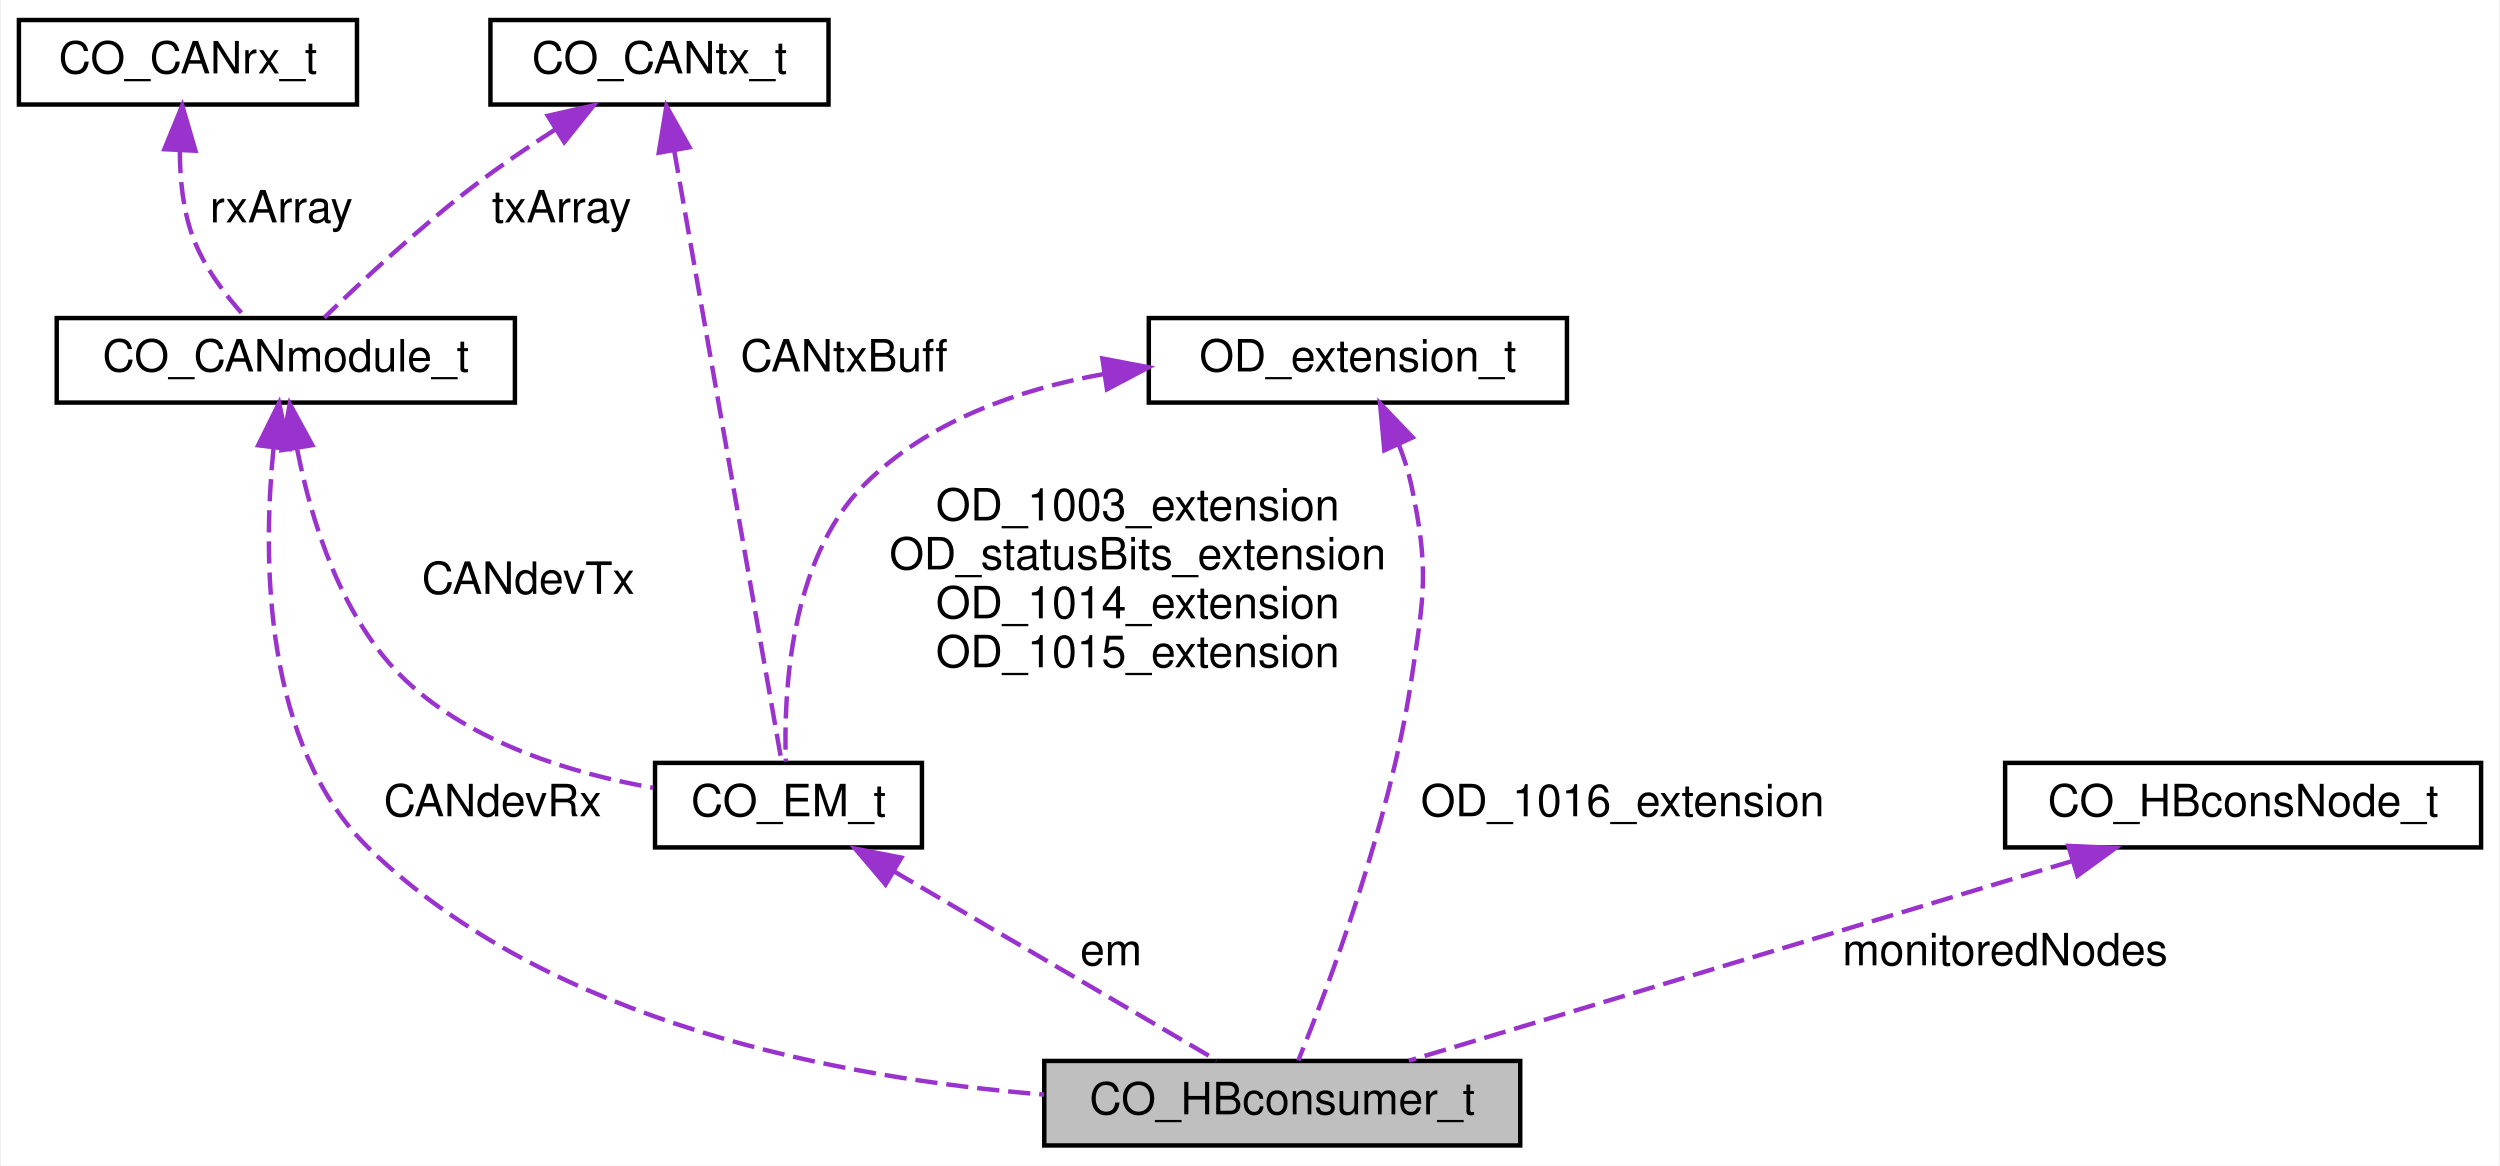
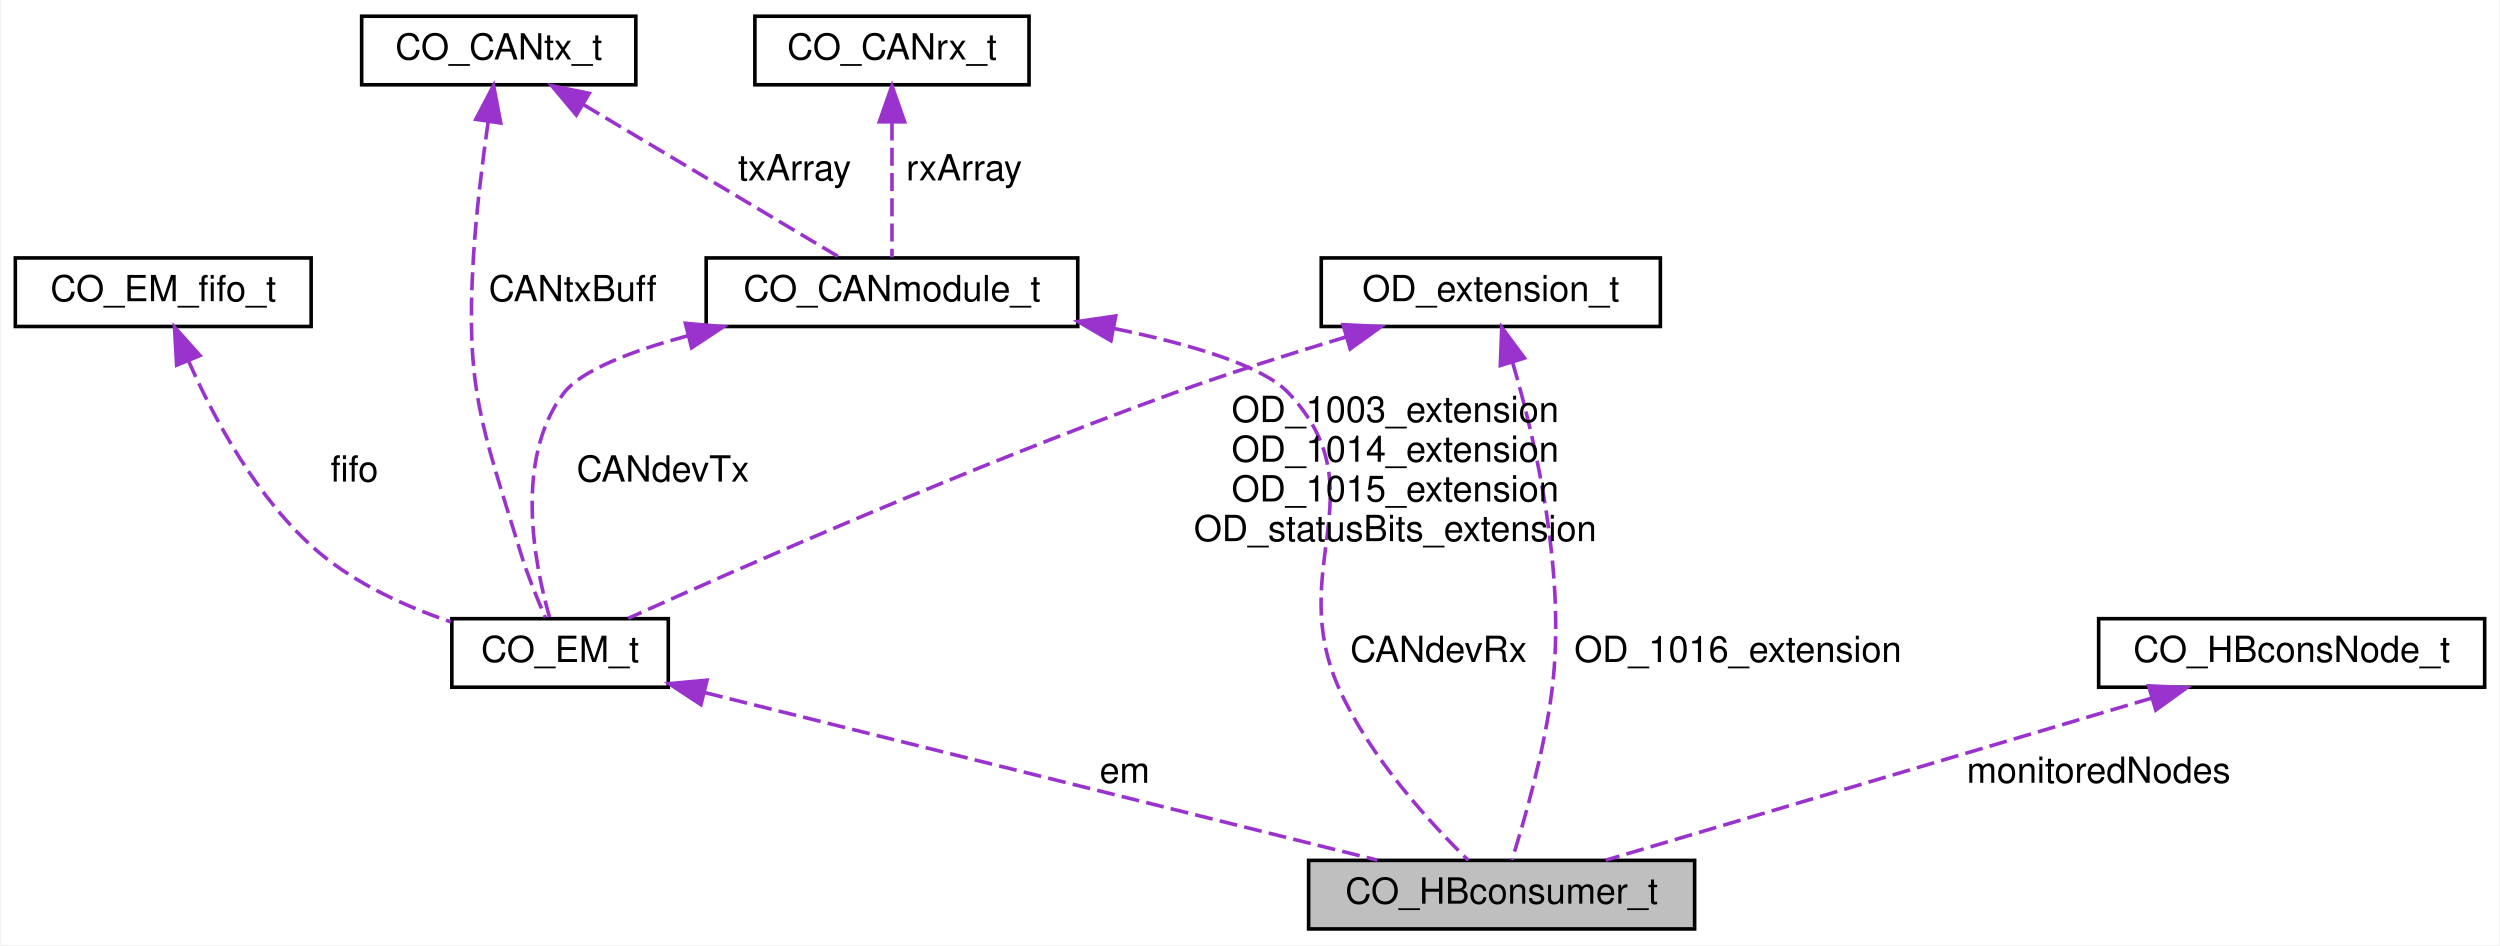
- <svg xmlns="http://www.w3.org/2000/svg" xmlns:xlink="http://www.w3.org/1999/xlink" width="562pt" height="262pt" viewBox="0.00 0.00 561.50 262.00">
+ <svg xmlns="http://www.w3.org/2000/svg" xmlns:xlink="http://www.w3.org/1999/xlink" width="693pt" height="262pt" viewBox="0.00 0.00 692.50 262.00">
  <g id="graph0" class="graph" transform="scale(1 1) rotate(0) translate(4 258)">
-     <polygon fill="white" stroke="transparent" points="-4,4 -4,-258 557.5,-258 557.5,4 -4,4" />
+     <polygon fill="white" stroke="transparent" points="-4,4 -4,-258 688.5,-258 688.5,4 -4,4" />
    <g id="node1" class="node">
      <g id="a_node1">
        <a xlink:title="Heartbeat consumer object.">
-           <polygon fill="#bfbfbf" stroke="black" points="230.5,-0.5 230.5,-19.5 337.5,-19.5 337.5,-0.5 230.5,-0.5" />
-           <text text-anchor="middle" x="284" y="-7.5" font-family="Helvetica,sans-Serif" font-size="10.00">CO_HBconsumer_t</text>
+           <polygon fill="#bfbfbf" stroke="black" points="358.5,-0.5 358.5,-19.5 465.5,-19.5 465.5,-0.5 358.5,-0.5" />
+           <text text-anchor="middle" x="412" y="-7.5" font-family="Helvetica,sans-Serif" font-size="10.00">CO_HBconsumer_t</text>
        </a>
      </g>
    </g>
    <g id="node2" class="node">
      <g id="a_node2">
        <a xlink:href="structCO__EM__t.html" target="_top" xlink:title="Emergency object.">
-           <polygon fill="white" stroke="black" points="143,-67.5 143,-86.5 203,-86.5 203,-67.5 143,-67.5" />
-           <text text-anchor="middle" x="173" y="-74.5" font-family="Helvetica,sans-Serif" font-size="10.00">CO_EM_t</text>
+           <polygon fill="white" stroke="black" points="121,-67.5 121,-86.5 181,-86.5 181,-67.5 121,-67.5" />
+           <text text-anchor="middle" x="151" y="-74.5" font-family="Helvetica,sans-Serif" font-size="10.00">CO_EM_t</text>
        </a>
      </g>
    </g>
    <g id="edge1" class="edge">
-       <path fill="none" stroke="#9a32cd" stroke-dasharray="5,2" d="M196.71,-62.12C218.7,-49.24 250.74,-30.48 269.27,-19.63" />
-       <polygon fill="#9a32cd" stroke="#9a32cd" points="194.83,-59.16 187.97,-67.23 198.37,-65.2 194.83,-59.16" />
-       <text text-anchor="middle" x="245.5" y="-41" font-family="Helvetica,sans-Serif" font-size="10.00"> em</text>
+       <path fill="none" stroke="#9a32cd" stroke-dasharray="5,2" d="M191.2,-65.99C242.23,-53.28 329.41,-31.57 377.54,-19.58" />
+       <polygon fill="#9a32cd" stroke="#9a32cd" points="190.05,-62.67 181.19,-68.48 191.74,-69.46 190.05,-62.67" />
+       <text text-anchor="middle" x="307.5" y="-41" font-family="Helvetica,sans-Serif" font-size="10.00"> em</text>
    </g>
    <g id="node3" class="node">
      <g id="a_node3">
-         <a xlink:href="structCO__CANtx__t.html" target="_top" xlink:title="Configuration object for CAN transmit message for specific CANopenNode Object.">
-           <polygon fill="white" stroke="black" points="106,-234.5 106,-253.5 182,-253.5 182,-234.5 106,-234.5" />
-           <text text-anchor="middle" x="144" y="-241.5" font-family="Helvetica,sans-Serif" font-size="10.00">CO_CANtx_t</text>
+         <a xlink:href="structCO__EM__fifo__t.html" target="_top" xlink:title="Fifo buffer for emergency producer and error history.">
+           <polygon fill="white" stroke="black" points="0,-167.5 0,-186.5 82,-186.5 82,-167.5 0,-167.5" />
+           <text text-anchor="middle" x="41" y="-174.5" font-family="Helvetica,sans-Serif" font-size="10.00">CO_EM_fifo_t</text>
        </a>
      </g>
    </g>
    <g id="edge2" class="edge">
-       <path fill="none" stroke="#9a32cd" stroke-dasharray="5,2" d="M147.33,-224.04C153.62,-188.25 167.02,-112.03 171.5,-86.52" />
-       <polygon fill="#9a32cd" stroke="#9a32cd" points="143.84,-223.67 145.56,-234.13 150.74,-224.89 143.84,-223.67" />
-       <text text-anchor="middle" x="185.5" y="-174.5" font-family="Helvetica,sans-Serif" font-size="10.00"> CANtxBuff</text>
+       <path fill="none" stroke="#9a32cd" stroke-dasharray="5,2" d="M47.96,-158.08C54.93,-142.21 67.07,-119.4 84,-105 94.51,-96.06 108.36,-89.82 120.73,-85.61" />
+       <polygon fill="#9a32cd" stroke="#9a32cd" points="44.71,-156.77 44.12,-167.35 51.18,-159.45 44.71,-156.77" />
+       <text text-anchor="middle" x="94" y="-124.5" font-family="Helvetica,sans-Serif" font-size="10.00"> fifo</text>
    </g>
    <g id="node4" class="node">
      <g id="a_node4">
-         <a xlink:href="structCO__CANmodule__t.html" target="_top" xlink:title="Complete CAN module object.">
-           <polygon fill="white" stroke="black" points="8.5,-167.5 8.5,-186.5 111.5,-186.5 111.5,-167.5 8.5,-167.5" />
-           <text text-anchor="middle" x="60" y="-174.5" font-family="Helvetica,sans-Serif" font-size="10.00">CO_CANmodule_t</text>
+         <a xlink:href="structCO__CANtx__t.html" target="_top" xlink:title="Configuration object for CAN transmit message for specific CANopenNode Object.">
+           <polygon fill="white" stroke="black" points="96,-234.5 96,-253.5 172,-253.5 172,-234.5 96,-234.5" />
+           <text text-anchor="middle" x="134" y="-241.5" font-family="Helvetica,sans-Serif" font-size="10.00">CO_CANtx_t</text>
        </a>
      </g>
    </g>
-     <g id="edge4" class="edge">
-       <path fill="none" stroke="#9a32cd" stroke-dasharray="5,2" d="M120.57,-228.9C114.39,-224.92 107.83,-220.46 102,-216 89.82,-206.68 76.89,-194.6 68.64,-186.6" />
-       <polygon fill="#9a32cd" stroke="#9a32cd" points="118.89,-231.97 129.22,-234.32 122.6,-226.04 118.89,-231.97" />
-       <text text-anchor="middle" x="122" y="-208" font-family="Helvetica,sans-Serif" font-size="10.00"> txArray</text>
-     </g>
-     <g id="edge7" class="edge">
-       <path fill="none" stroke="#9a32cd" stroke-dasharray="5,2" d="M57.24,-157.27C54.79,-132.8 54.73,-90.33 79,-67 119.56,-28 184.54,-15.6 230.46,-11.94" />
-       <polygon fill="#9a32cd" stroke="#9a32cd" points="53.79,-157.9 58.49,-167.39 60.73,-157.04 53.79,-157.9" />
-       <text text-anchor="middle" x="106.5" y="-74.5" font-family="Helvetica,sans-Serif" font-size="10.00"> CANdevRx</text>
-     </g>
    <g id="edge3" class="edge">
-       <path fill="none" stroke="#9a32cd" stroke-dasharray="5,2" d="M62.57,-156.95C65.69,-140.99 72.48,-118.68 87,-105 102.03,-90.83 124.43,-84.1 142.6,-80.9" />
-       <polygon fill="#9a32cd" stroke="#9a32cd" points="59.05,-156.8 60.88,-167.23 65.96,-157.93 59.05,-156.8" />
-       <text text-anchor="middle" x="114.5" y="-124.5" font-family="Helvetica,sans-Serif" font-size="10.00"> CANdevTx</text>
+       <path fill="none" stroke="#9a32cd" stroke-dasharray="5,2" d="M131.07,-224.3C129.52,-213.44 127.78,-199.48 127,-187 124.71,-150.17 129.21,-140.29 140,-105 141.89,-98.8 144.64,-92.05 146.92,-86.85" />
+       <polygon fill="#9a32cd" stroke="#9a32cd" points="127.63,-224.93 132.57,-234.3 134.55,-223.89 127.63,-224.93" />
+       <text text-anchor="middle" x="154.5" y="-174.5" font-family="Helvetica,sans-Serif" font-size="10.00"> CANtxBuff</text>
    </g>
    <g id="node5" class="node">
      <g id="a_node5">
-         <a xlink:href="structCO__CANrx__t.html" target="_top" xlink:title="Configuration object for CAN received message for specific CANopenNode Object.">
-           <polygon fill="white" stroke="black" points="0,-234.5 0,-253.5 76,-253.5 76,-234.5 0,-234.5" />
-           <text text-anchor="middle" x="38" y="-241.5" font-family="Helvetica,sans-Serif" font-size="10.00">CO_CANrx_t</text>
+         <a xlink:href="structCO__CANmodule__t.html" target="_top" xlink:title="Complete CAN module object.">
+           <polygon fill="white" stroke="black" points="191.5,-167.5 191.5,-186.5 294.5,-186.5 294.5,-167.5 191.5,-167.5" />
+           <text text-anchor="middle" x="243" y="-174.5" font-family="Helvetica,sans-Serif" font-size="10.00">CO_CANmodule_t</text>
        </a>
      </g>
    </g>
    <g id="edge5" class="edge">
-       <path fill="none" stroke="#9a32cd" stroke-dasharray="5,2" d="M36.18,-224.06C36.19,-217.84 36.86,-210.98 39,-205 41.48,-198.07 46.49,-191.52 50.99,-186.6" />
-       <polygon fill="#9a32cd" stroke="#9a32cd" points="32.7,-224.46 36.72,-234.27 39.69,-224.1 32.7,-224.46" />
-       <text text-anchor="middle" x="59" y="-208" font-family="Helvetica,sans-Serif" font-size="10.00"> rxArray</text>
+       <path fill="none" stroke="#9a32cd" stroke-dasharray="5,2" d="M157.57,-228.94C179.16,-216.07 210.42,-197.43 228.53,-186.63" />
+       <polygon fill="#9a32cd" stroke="#9a32cd" points="155.5,-226.11 148.7,-234.23 159.08,-232.12 155.5,-226.11" />
+       <text text-anchor="middle" x="216" y="-208" font-family="Helvetica,sans-Serif" font-size="10.00"> txArray</text>
+     </g>
+     <g id="edge8" class="edge">
+       <path fill="none" stroke="#9a32cd" stroke-dasharray="5,2" d="M304.62,-166.93C325.75,-162.59 345.89,-156.64 353,-149 378.19,-121.94 351.82,-100.71 367,-67 375.6,-47.89 392.29,-29.75 402.75,-19.53" />
+       <polygon fill="#9a32cd" stroke="#9a32cd" points="303.7,-163.54 294.55,-168.88 305.03,-170.42 303.7,-163.54" />
+       <text text-anchor="middle" x="394.5" y="-74.5" font-family="Helvetica,sans-Serif" font-size="10.00"> CANdevRx</text>
+     </g>
+     <g id="edge4" class="edge">
+       <path fill="none" stroke="#9a32cd" stroke-dasharray="5,2" d="M186.42,-164.94C170.78,-160.69 156.78,-155.31 152,-149 138.16,-130.72 143.9,-101.52 148.08,-86.92" />
+       <polygon fill="#9a32cd" stroke="#9a32cd" points="185.74,-168.38 196.3,-167.44 187.46,-161.59 185.74,-168.38" />
+       <text text-anchor="middle" x="179.5" y="-124.5" font-family="Helvetica,sans-Serif" font-size="10.00"> CANdevTx</text>
    </g>
    <g id="node6" class="node">
      <g id="a_node6">
+         <a xlink:href="structCO__CANrx__t.html" target="_top" xlink:title="Configuration object for CAN received message for specific CANopenNode Object.">
+           <polygon fill="white" stroke="black" points="205,-234.5 205,-253.5 281,-253.5 281,-234.5 205,-234.5" />
+           <text text-anchor="middle" x="243" y="-241.5" font-family="Helvetica,sans-Serif" font-size="10.00">CO_CANrx_t</text>
+         </a>
+       </g>
+     </g>
+     <g id="edge6" class="edge">
+       <path fill="none" stroke="#9a32cd" stroke-dasharray="5,2" d="M243,-224.04C243,-211.67 243,-196.12 243,-186.63" />
+       <polygon fill="#9a32cd" stroke="#9a32cd" points="239.5,-224.23 243,-234.23 246.5,-224.23 239.5,-224.23" />
+       <text text-anchor="middle" x="263" y="-208" font-family="Helvetica,sans-Serif" font-size="10.00"> rxArray</text>
+     </g>
+     <g id="node7" class="node">
+       <g id="a_node7">
        <a xlink:href="structOD__extension__t.html" target="_top" xlink:title="Extension of OD object, which can optionally be specified by application in initialization phase with...">
-           <polygon fill="white" stroke="black" points="254,-167.5 254,-186.5 348,-186.5 348,-167.5 254,-167.5" />
-           <text text-anchor="middle" x="301" y="-174.5" font-family="Helvetica,sans-Serif" font-size="10.00">OD_extension_t</text>
+           <polygon fill="white" stroke="black" points="362,-167.5 362,-186.5 456,-186.5 456,-167.5 362,-167.5" />
+           <text text-anchor="middle" x="409" y="-174.5" font-family="Helvetica,sans-Serif" font-size="10.00">OD_extension_t</text>
+         </a>
+       </g>
+     </g>
+     <g id="edge10" class="edge">
+       <path fill="none" stroke="#9a32cd" stroke-dasharray="5,2" d="M415.07,-157.44C421.41,-135.79 429.93,-98.89 426,-67 423.89,-49.89 418.3,-30.49 414.85,-19.61" />
+       <polygon fill="#9a32cd" stroke="#9a32cd" points="411.64,-156.68 412.03,-167.27 418.33,-158.75 411.64,-156.68" />
+       <text text-anchor="middle" x="477.5" y="-74.5" font-family="Helvetica,sans-Serif" font-size="10.00"> OD_1016_extension</text>
+     </g>
+     <g id="edge7" class="edge">
+       <path fill="none" stroke="#9a32cd" stroke-dasharray="5,2" d="M369.02,-164.64C353.87,-160.09 336.53,-154.61 321,-149 265.2,-128.84 201.01,-100.62 169.88,-86.6" />
+       <polygon fill="#9a32cd" stroke="#9a32cd" points="368.04,-167.99 378.62,-167.48 370.02,-161.28 368.04,-167.99" />
+       <text text-anchor="middle" x="382.5" y="-141" font-family="Helvetica,sans-Serif" font-size="10.00"> OD_1003_extension</text>
+       <text text-anchor="middle" x="382.5" y="-130" font-family="Helvetica,sans-Serif" font-size="10.00">OD_1014_extension</text>
+       <text text-anchor="middle" x="382.5" y="-119" font-family="Helvetica,sans-Serif" font-size="10.00">OD_1015_extension</text>
+       <text text-anchor="middle" x="382.5" y="-108" font-family="Helvetica,sans-Serif" font-size="10.00">OD_statusBits_extension</text>
+     </g>
+     <g id="node8" class="node">
+       <g id="a_node8">
+         <a xlink:href="structCO__HBconsNode__t.html" target="_top" xlink:title="One monitored node inside CO_HBconsumer_t.">
+           <polygon fill="white" stroke="black" points="577.5,-67.5 577.5,-86.5 684.5,-86.5 684.5,-67.5 577.5,-67.5" />
+           <text text-anchor="middle" x="631" y="-74.5" font-family="Helvetica,sans-Serif" font-size="10.00">CO_HBconsNode_t</text>
        </a>
      </g>
    </g>
    <g id="edge9" class="edge">
-       <path fill="none" stroke="#9a32cd" stroke-dasharray="5,2" d="M310.21,-158.05C311.36,-155.09 312.36,-152.01 313,-149 317.06,-129.87 315.92,-124.34 313,-105 308.11,-72.58 294.24,-35.91 287.61,-19.61" />
-       <polygon fill="#9a32cd" stroke="#9a32cd" points="306.95,-156.77 305.98,-167.32 313.31,-159.67 306.95,-156.77" />
-       <text text-anchor="middle" x="360.5" y="-74.5" font-family="Helvetica,sans-Serif" font-size="10.00"> OD_1016_extension</text>
-     </g>
-     <g id="edge6" class="edge">
-       <path fill="none" stroke="#9a32cd" stroke-dasharray="5,2" d="M243.94,-173.93C224.53,-170.43 204.19,-163.24 190,-149 173.18,-132.12 171.9,-101.74 172.4,-86.79" />
-       <polygon fill="#9a32cd" stroke="#9a32cd" points="243.56,-177.41 253.97,-175.44 244.6,-170.49 243.56,-177.41" />
-       <text text-anchor="middle" x="251.5" y="-141" font-family="Helvetica,sans-Serif" font-size="10.00"> OD_1003_extension</text>
-       <text text-anchor="middle" x="251.5" y="-130" font-family="Helvetica,sans-Serif" font-size="10.00">OD_statusBits_extension</text>
-       <text text-anchor="middle" x="251.5" y="-119" font-family="Helvetica,sans-Serif" font-size="10.00">OD_1014_extension</text>
-       <text text-anchor="middle" x="251.5" y="-108" font-family="Helvetica,sans-Serif" font-size="10.00">OD_1015_extension</text>
-     </g>
-     <g id="node7" class="node">
-       <g id="a_node7">
-         <a xlink:href="structCO__HBconsNode__t.html" target="_top" xlink:title="One monitored node inside CO_HBconsumer_t.">
-           <polygon fill="white" stroke="black" points="446.5,-67.5 446.5,-86.5 553.5,-86.5 553.5,-67.5 446.5,-67.5" />
-           <text text-anchor="middle" x="500" y="-74.5" font-family="Helvetica,sans-Serif" font-size="10.00">CO_HBconsNode_t</text>
-         </a>
-       </g>
-     </g>
-     <g id="edge8" class="edge">
-       <path fill="none" stroke="#9a32cd" stroke-dasharray="5,2" d="M461.55,-64.43C418.78,-51.56 350.69,-31.07 312.46,-19.56" />
-       <polygon fill="#9a32cd" stroke="#9a32cd" points="460.73,-67.84 471.32,-67.37 462.75,-61.14 460.73,-67.84" />
-       <text text-anchor="middle" x="446.5" y="-41" font-family="Helvetica,sans-Serif" font-size="10.00"> monitoredNodes</text>
+       <path fill="none" stroke="#9a32cd" stroke-dasharray="5,2" d="M592.29,-64.51C548.94,-51.65 479.7,-31.09 440.85,-19.56" />
+       <polygon fill="#9a32cd" stroke="#9a32cd" points="591.34,-67.88 601.92,-67.37 593.33,-61.17 591.34,-67.88" />
+       <text text-anchor="middle" x="577.5" y="-41" font-family="Helvetica,sans-Serif" font-size="10.00"> monitoredNodes</text>
    </g>
  </g>
</svg>
